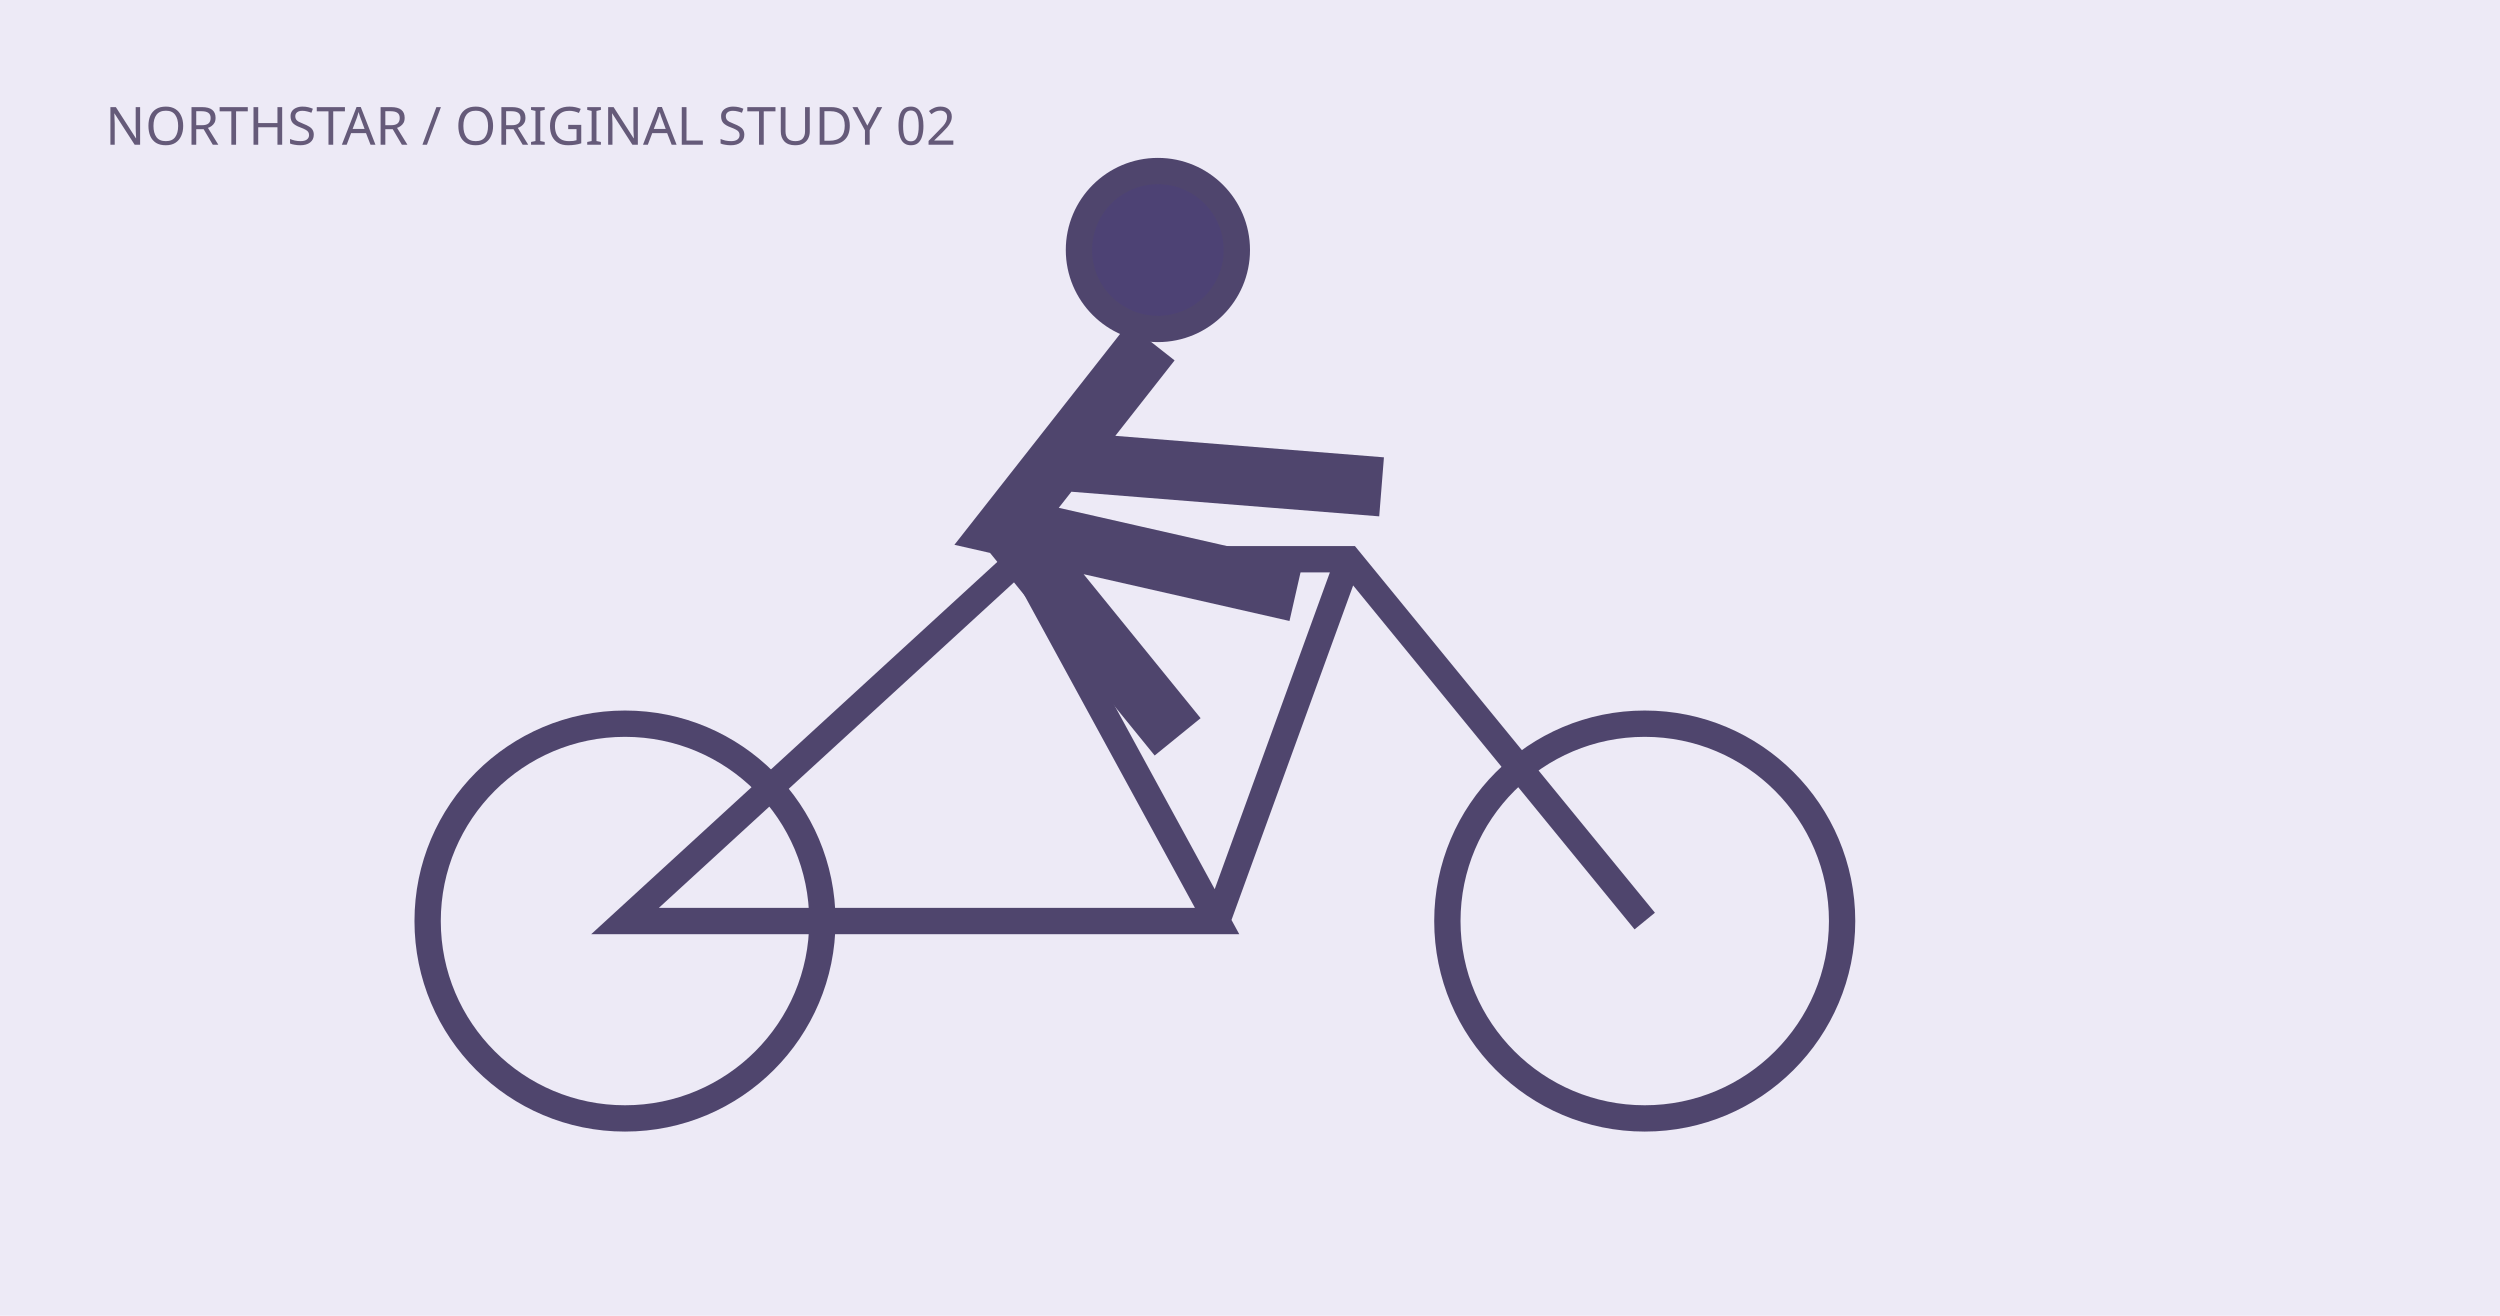
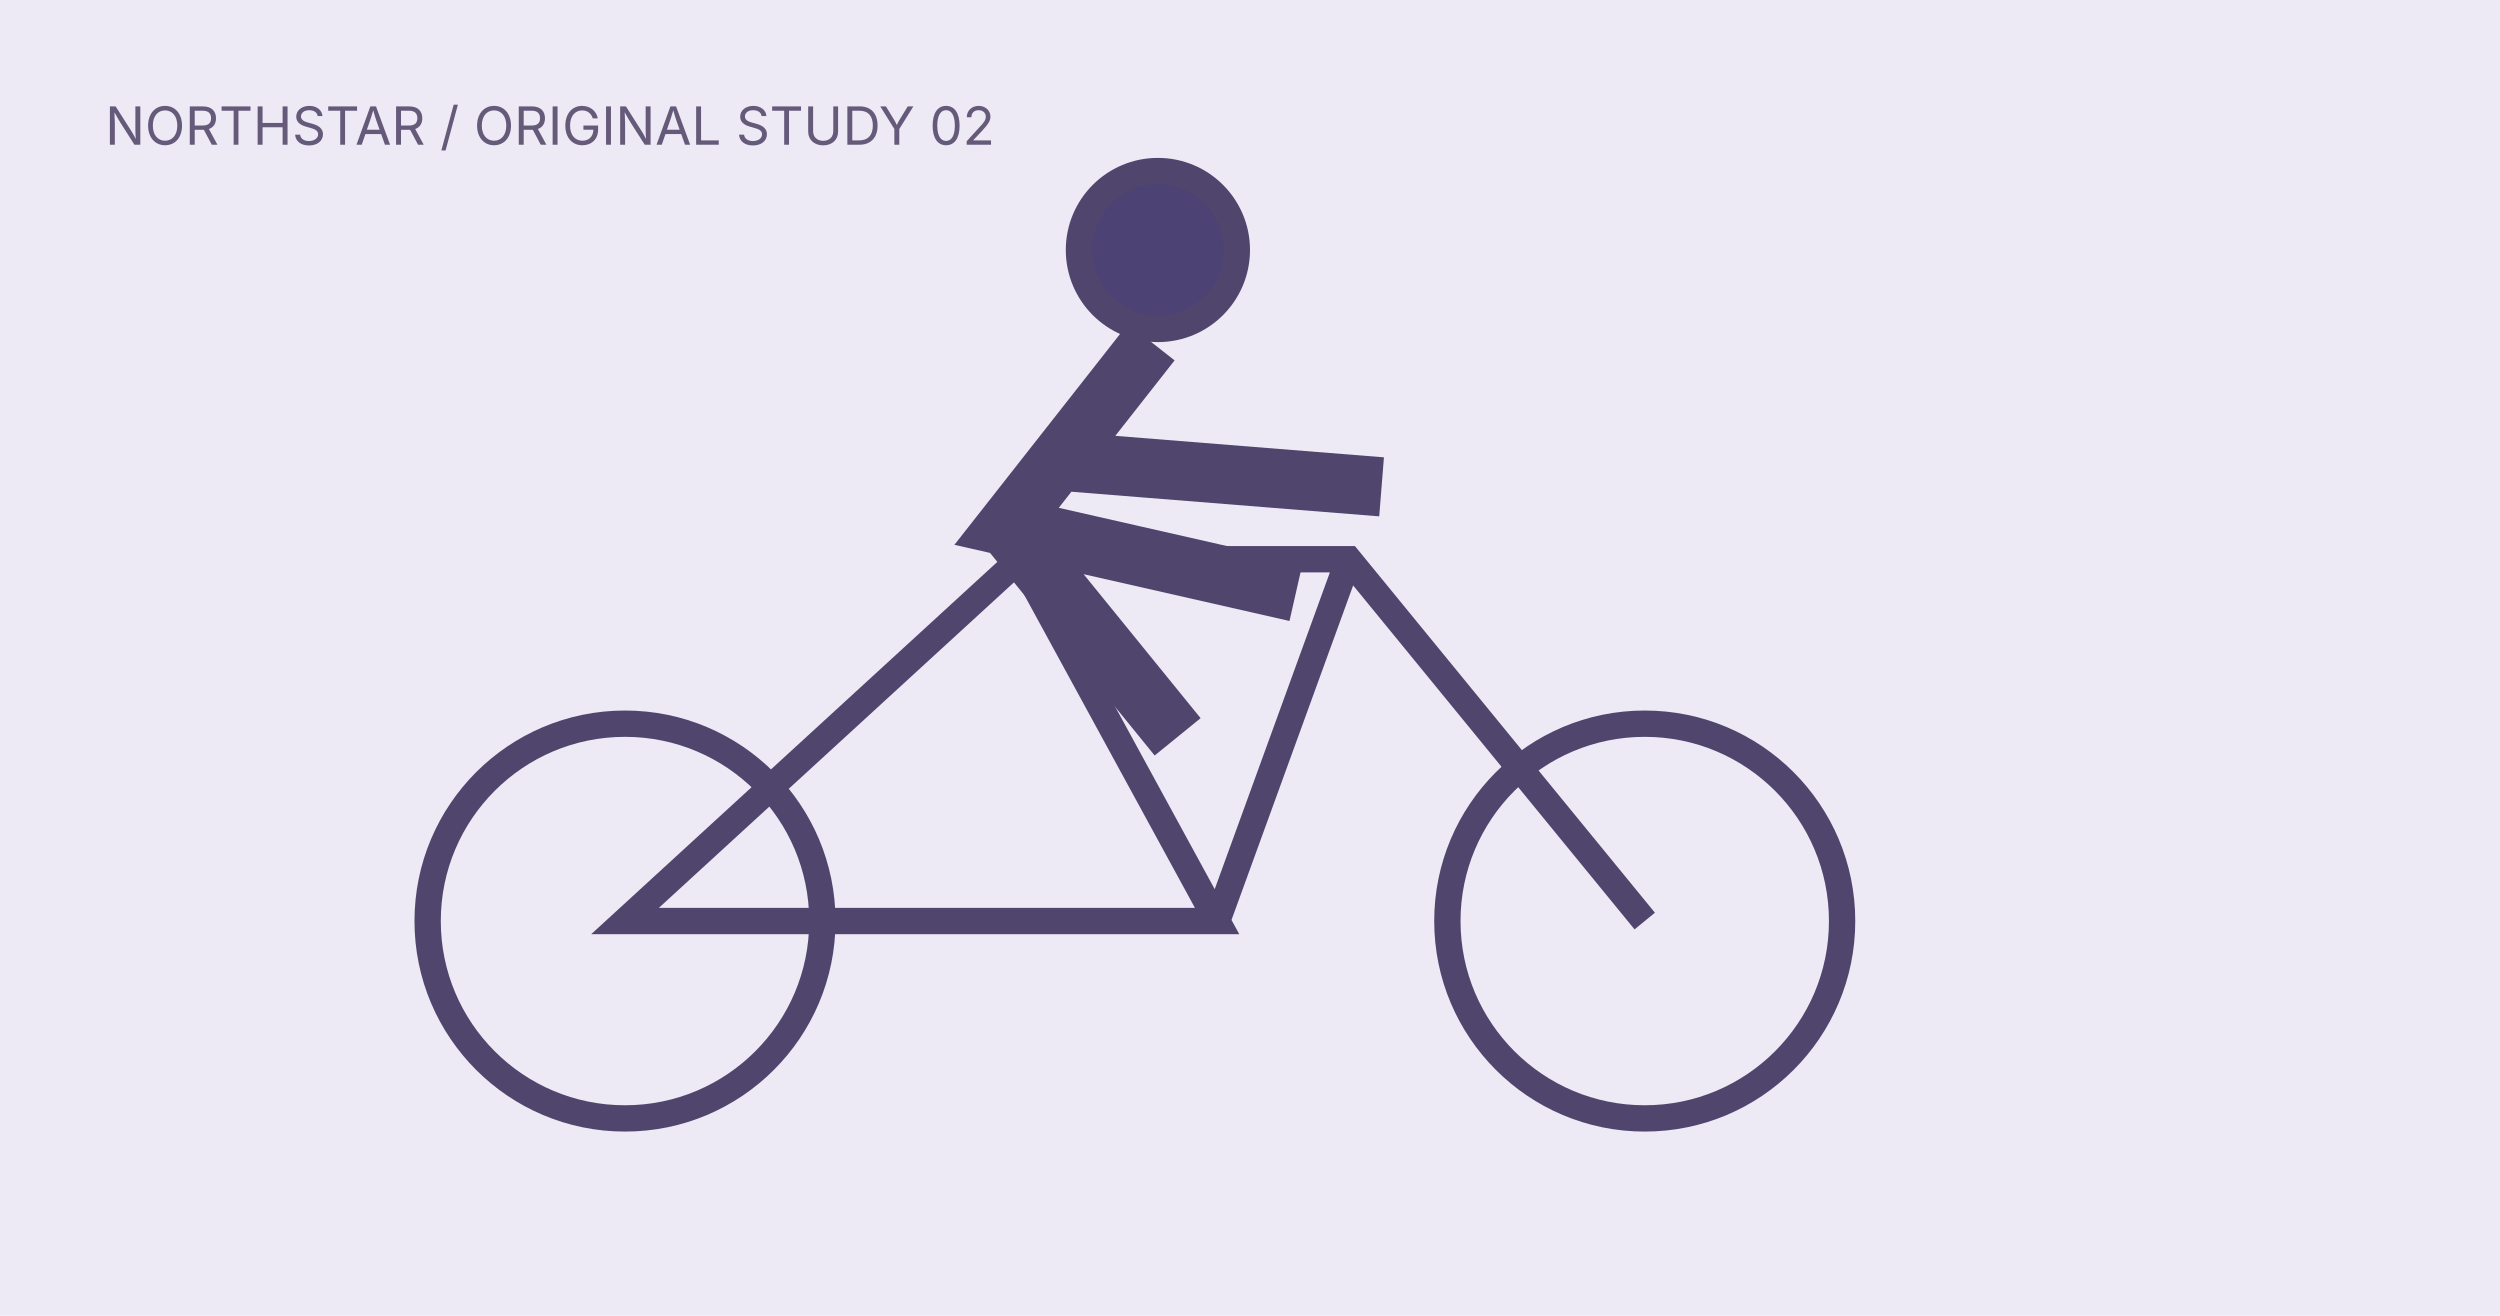
<svg xmlns="http://www.w3.org/2000/svg" viewBox="0 0 380 200">
  <rect width="380" height="200" fill="#edeaf6" />
  <g stroke="#4f456d" stroke-width="4" fill="none">
    <circle cx="95" cy="140" r="30" />
    <circle cx="250" cy="140" r="30" />
    <path d="M95 140 L155 85 L185 140 Z M155 85 H205 L250 140 M185 140 L205 85" />
    <circle cx="176" cy="38" r="12" fill="#4d4274" />
    <path d="M175 52 L153 80 L197 90 M160 70 L210 74 M153 80 L179 112" stroke-width="9" />
  </g>
-   <text x="16" y="22" font-family="sans-serif" font-size="8" fill="#655a79">NORTHSTAR / ORIGINAL STUDY 02</text>
+   <text x="16" y="22" font-family="Calibri, Aptos, SF Pro, -apple-system, BlinkMacSystemFont" font-size="8" fill="#655a79">NORTHSTAR / ORIGINAL STUDY 02</text>
</svg>
